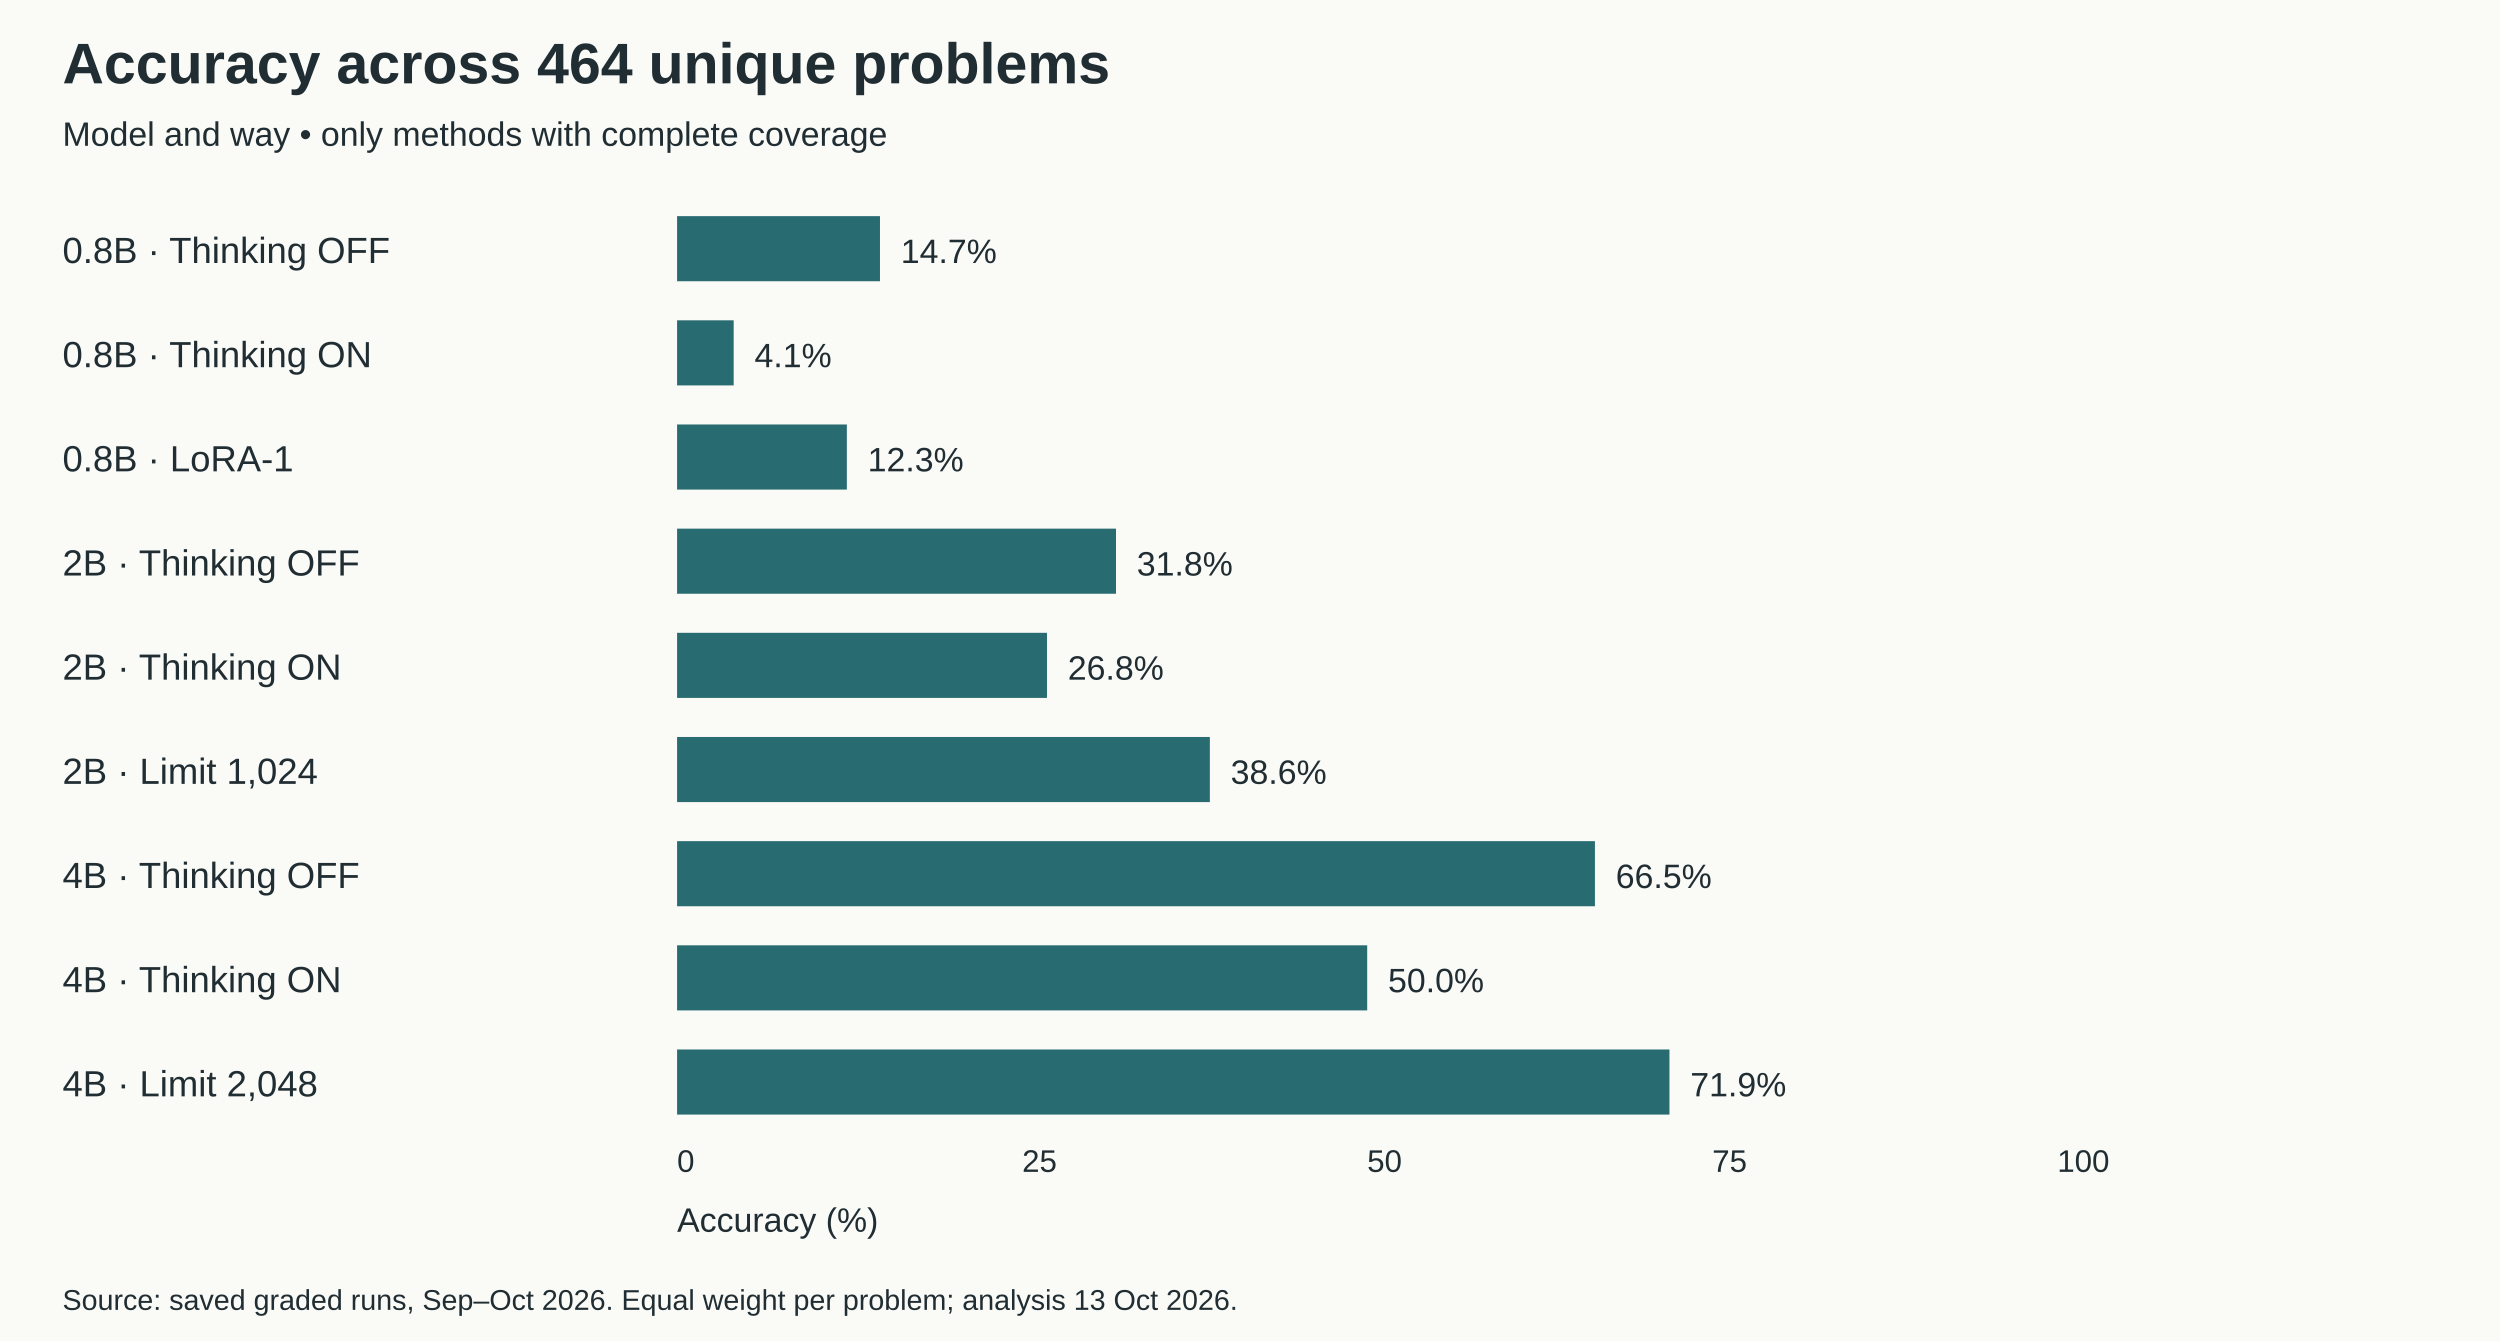
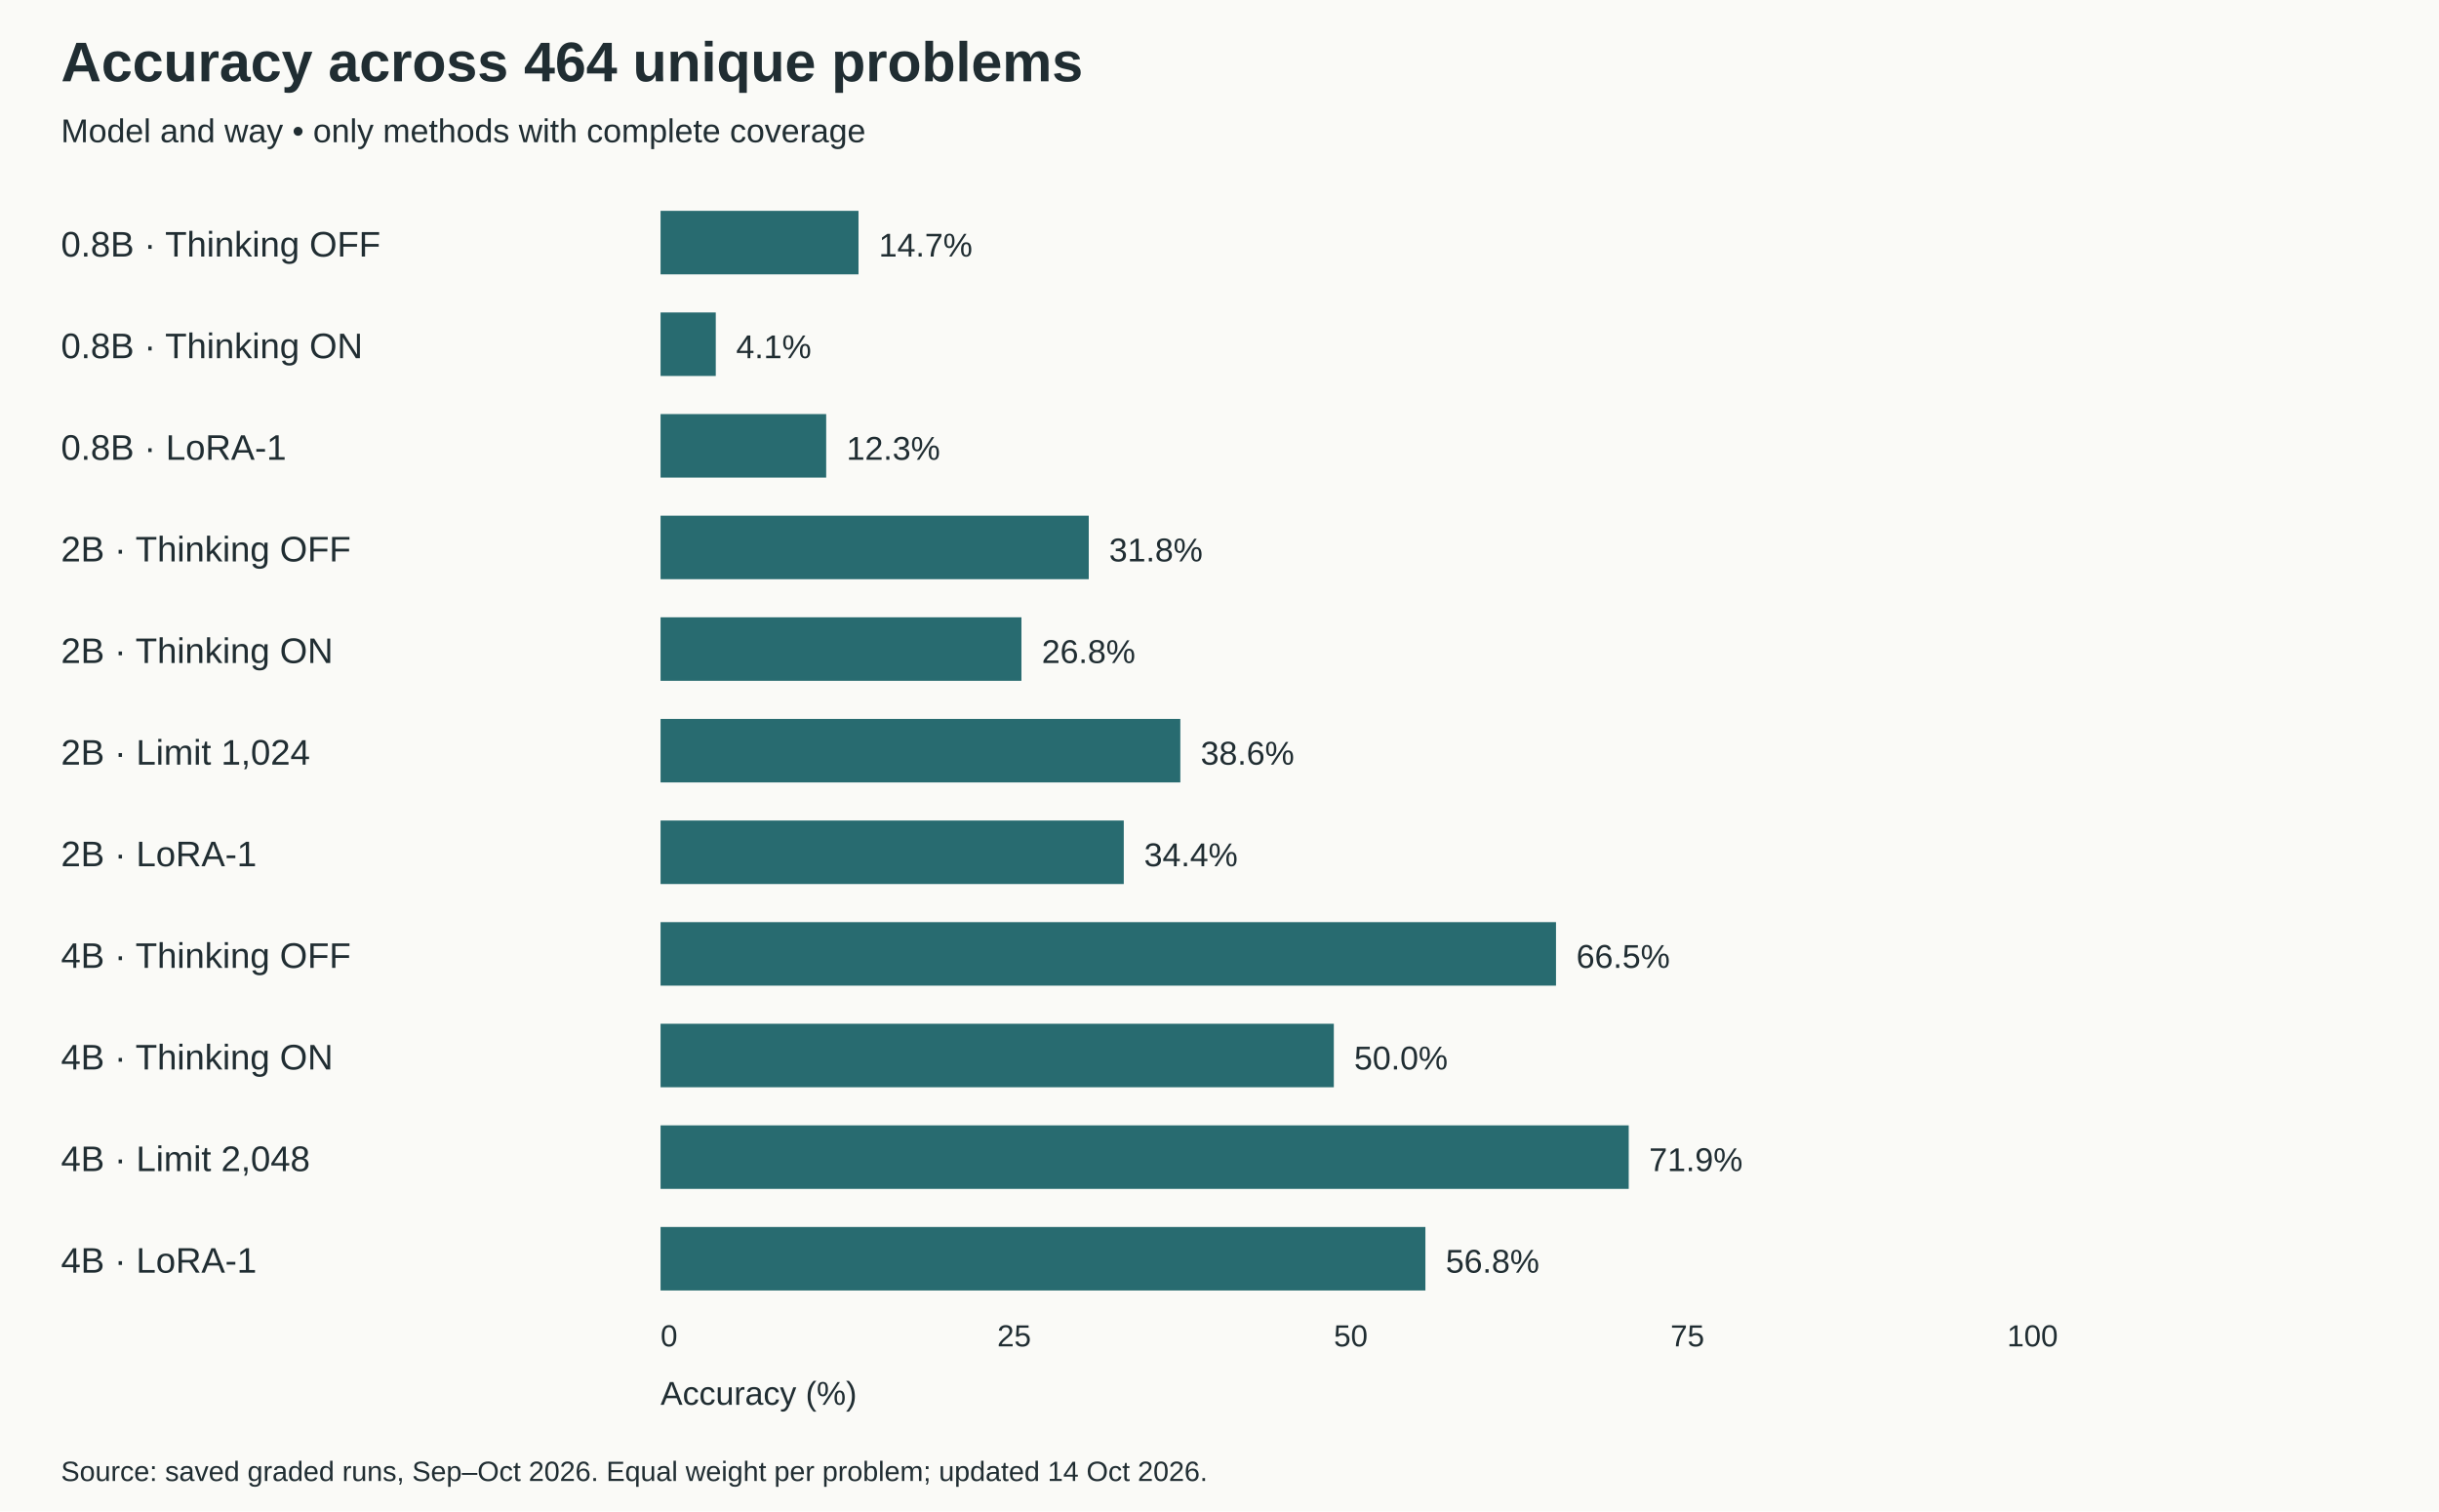
- <svg xmlns="http://www.w3.org/2000/svg" width="960" height="515" viewBox="0 0 960 515" role="img" aria-label="Accuracy across 464 unique problems">
+ <svg xmlns="http://www.w3.org/2000/svg" width="960" height="595" viewBox="0 0 960 595" role="img" aria-label="Accuracy across 464 unique problems">
  <rect width="100%" height="100%" fill="#fafaf7" />
  <g font-family="Arial, sans-serif" fill="#202d32">
    <text x="24" y="32" font-size="22" font-weight="bold">Accuracy across 464 unique problems</text>
    <text x="24" y="56" font-size="13">Model and way • only methods with complete coverage</text>
    <text x="24" y="101" font-size="14">0.8B · Thinking OFF</text>
    <rect x="260" y="83" width="77.91" height="25" fill="#286b70" />
    <text x="345.91" y="101" font-size="13">14.7%</text>
    <text x="24" y="141" font-size="14">0.8B · Thinking ON</text>
    <rect x="260" y="123" width="21.73" height="25" fill="#286b70" />
    <text x="289.73" y="141" font-size="13">4.1%</text>
    <text x="24" y="181" font-size="14">0.8B · LoRA-1</text>
    <rect x="260" y="163" width="65.19" height="25" fill="#286b70" />
    <text x="333.19" y="181" font-size="13">12.3%</text>
    <text x="24" y="221" font-size="14">2B · Thinking OFF</text>
    <rect x="260" y="203" width="168.54" height="25" fill="#286b70" />
    <text x="436.54" y="221" font-size="13">31.8%</text>
    <text x="24" y="261" font-size="14">2B · Thinking ON</text>
    <rect x="260" y="243" width="142.04" height="25" fill="#286b70" />
    <text x="410.04" y="261" font-size="13">26.8%</text>
    <text x="24" y="301" font-size="14">2B · Limit 1,024</text>
    <rect x="260" y="283" width="204.58" height="25" fill="#286b70" />
    <text x="472.58" y="301" font-size="13">38.6%</text>
-     <text x="24" y="341" font-size="14">4B · Thinking OFF</text>
-     <rect x="260" y="323" width="352.45" height="25" fill="#286b70" />
-     <text x="620.45" y="341" font-size="13">66.5%</text>
-     <text x="24" y="381" font-size="14">4B · Thinking ON</text>
-     <rect x="260" y="363" width="265.00" height="25" fill="#286b70" />
-     <text x="533.00" y="381" font-size="13">50.0%</text>
-     <text x="24" y="421" font-size="14">4B · Limit 2,048</text>
-     <rect x="260" y="403" width="381.07" height="25" fill="#286b70" />
-     <text x="649.07" y="421" font-size="13">71.9%</text>
-     <text x="260.0" y="450" font-size="12">0</text>
-     <text x="392.5" y="450" font-size="12">25</text>
-     <text x="525.0" y="450" font-size="12">50</text>
-     <text x="657.5" y="450" font-size="12">75</text>
-     <text x="790.0" y="450" font-size="12">100</text>
-     <text x="260" y="473" font-size="13">Accuracy (%)</text>
-     <text x="24" y="503" font-size="11">Source: saved graded runs, Sep–Oct 2026. Equal weight per problem; analysis 13 Oct 2026.</text>
+     <text x="24" y="341" font-size="14">2B · LoRA-1</text>
+     <rect x="260" y="323" width="182.32" height="25" fill="#286b70" />
+     <text x="450.32" y="341" font-size="13">34.4%</text>
+     <text x="24" y="381" font-size="14">4B · Thinking OFF</text>
+     <rect x="260" y="363" width="352.45" height="25" fill="#286b70" />
+     <text x="620.45" y="381" font-size="13">66.5%</text>
+     <text x="24" y="421" font-size="14">4B · Thinking ON</text>
+     <rect x="260" y="403" width="265.00" height="25" fill="#286b70" />
+     <text x="533.00" y="421" font-size="13">50.0%</text>
+     <text x="24" y="461" font-size="14">4B · Limit 2,048</text>
+     <rect x="260" y="443" width="381.07" height="25" fill="#286b70" />
+     <text x="649.07" y="461" font-size="13">71.9%</text>
+     <text x="24" y="501" font-size="14">4B · LoRA-1</text>
+     <rect x="260" y="483" width="301.04" height="25" fill="#286b70" />
+     <text x="569.04" y="501" font-size="13">56.8%</text>
+     <text x="260.0" y="530" font-size="12">0</text>
+     <text x="392.5" y="530" font-size="12">25</text>
+     <text x="525.0" y="530" font-size="12">50</text>
+     <text x="657.5" y="530" font-size="12">75</text>
+     <text x="790.0" y="530" font-size="12">100</text>
+     <text x="260" y="553" font-size="13">Accuracy (%)</text>
+     <text x="24" y="583" font-size="11">Source: saved graded runs, Sep–Oct 2026. Equal weight per problem; updated 14 Oct 2026.</text>
  </g>
</svg>
